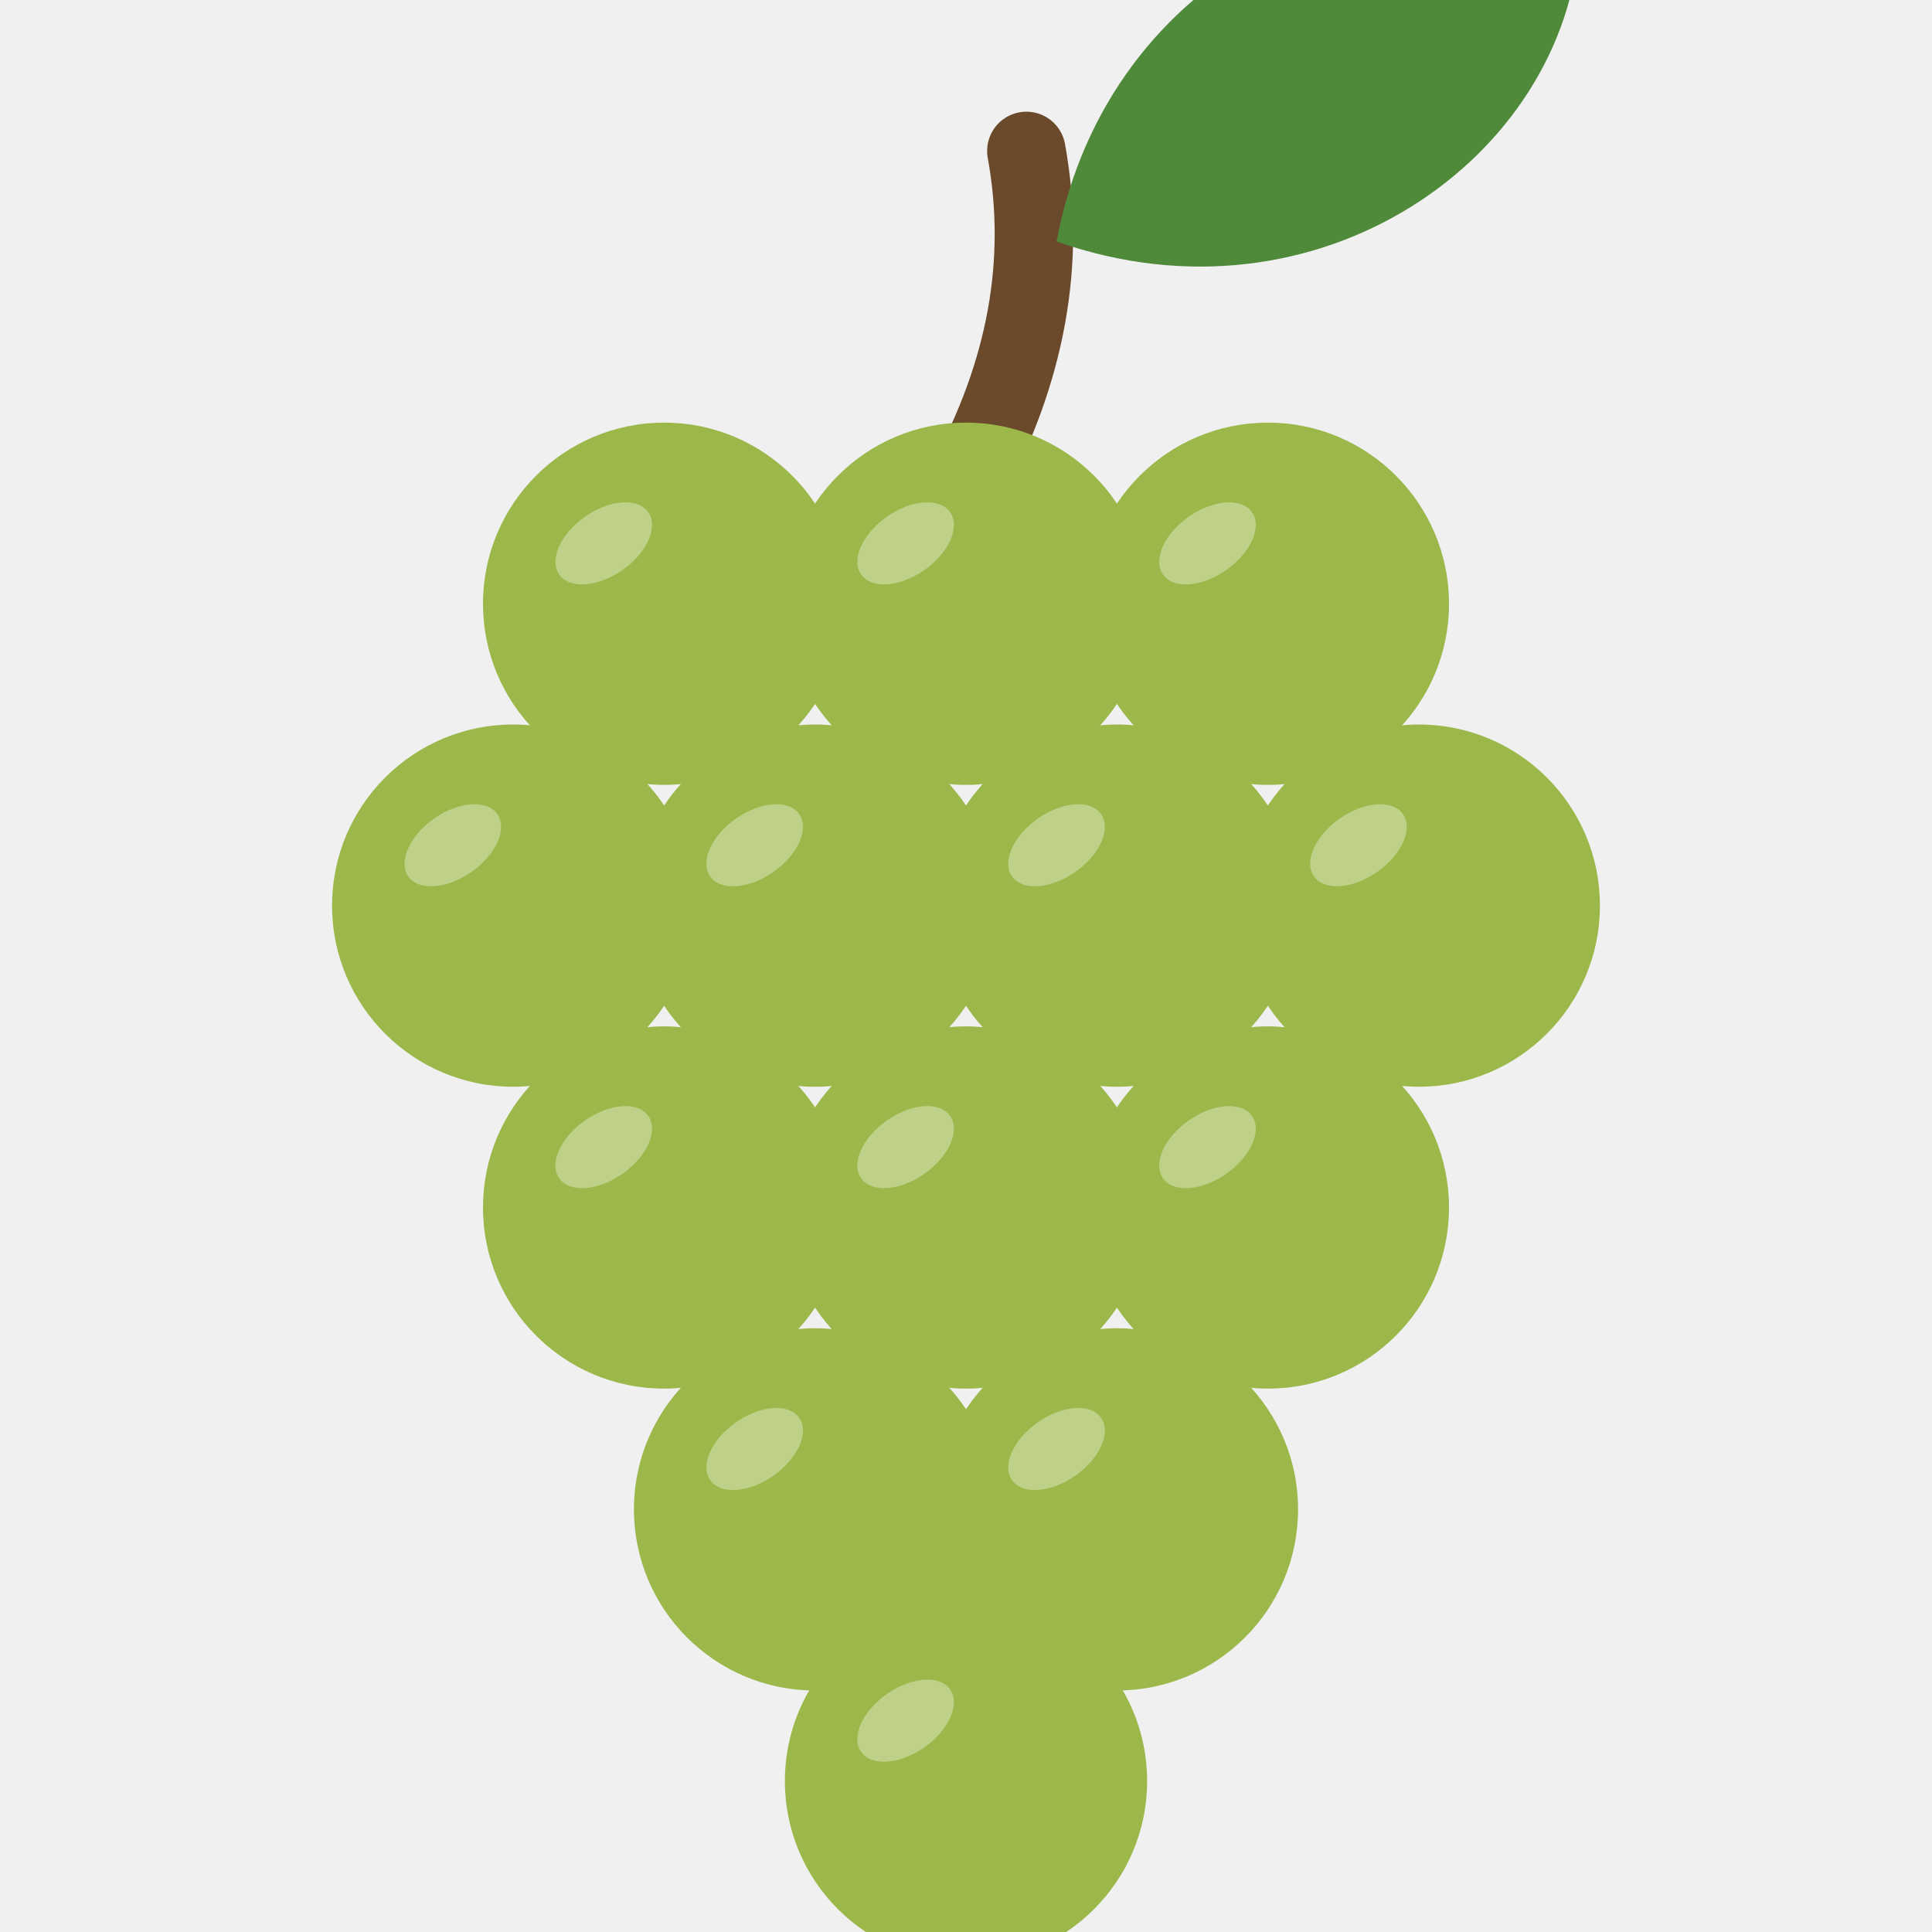
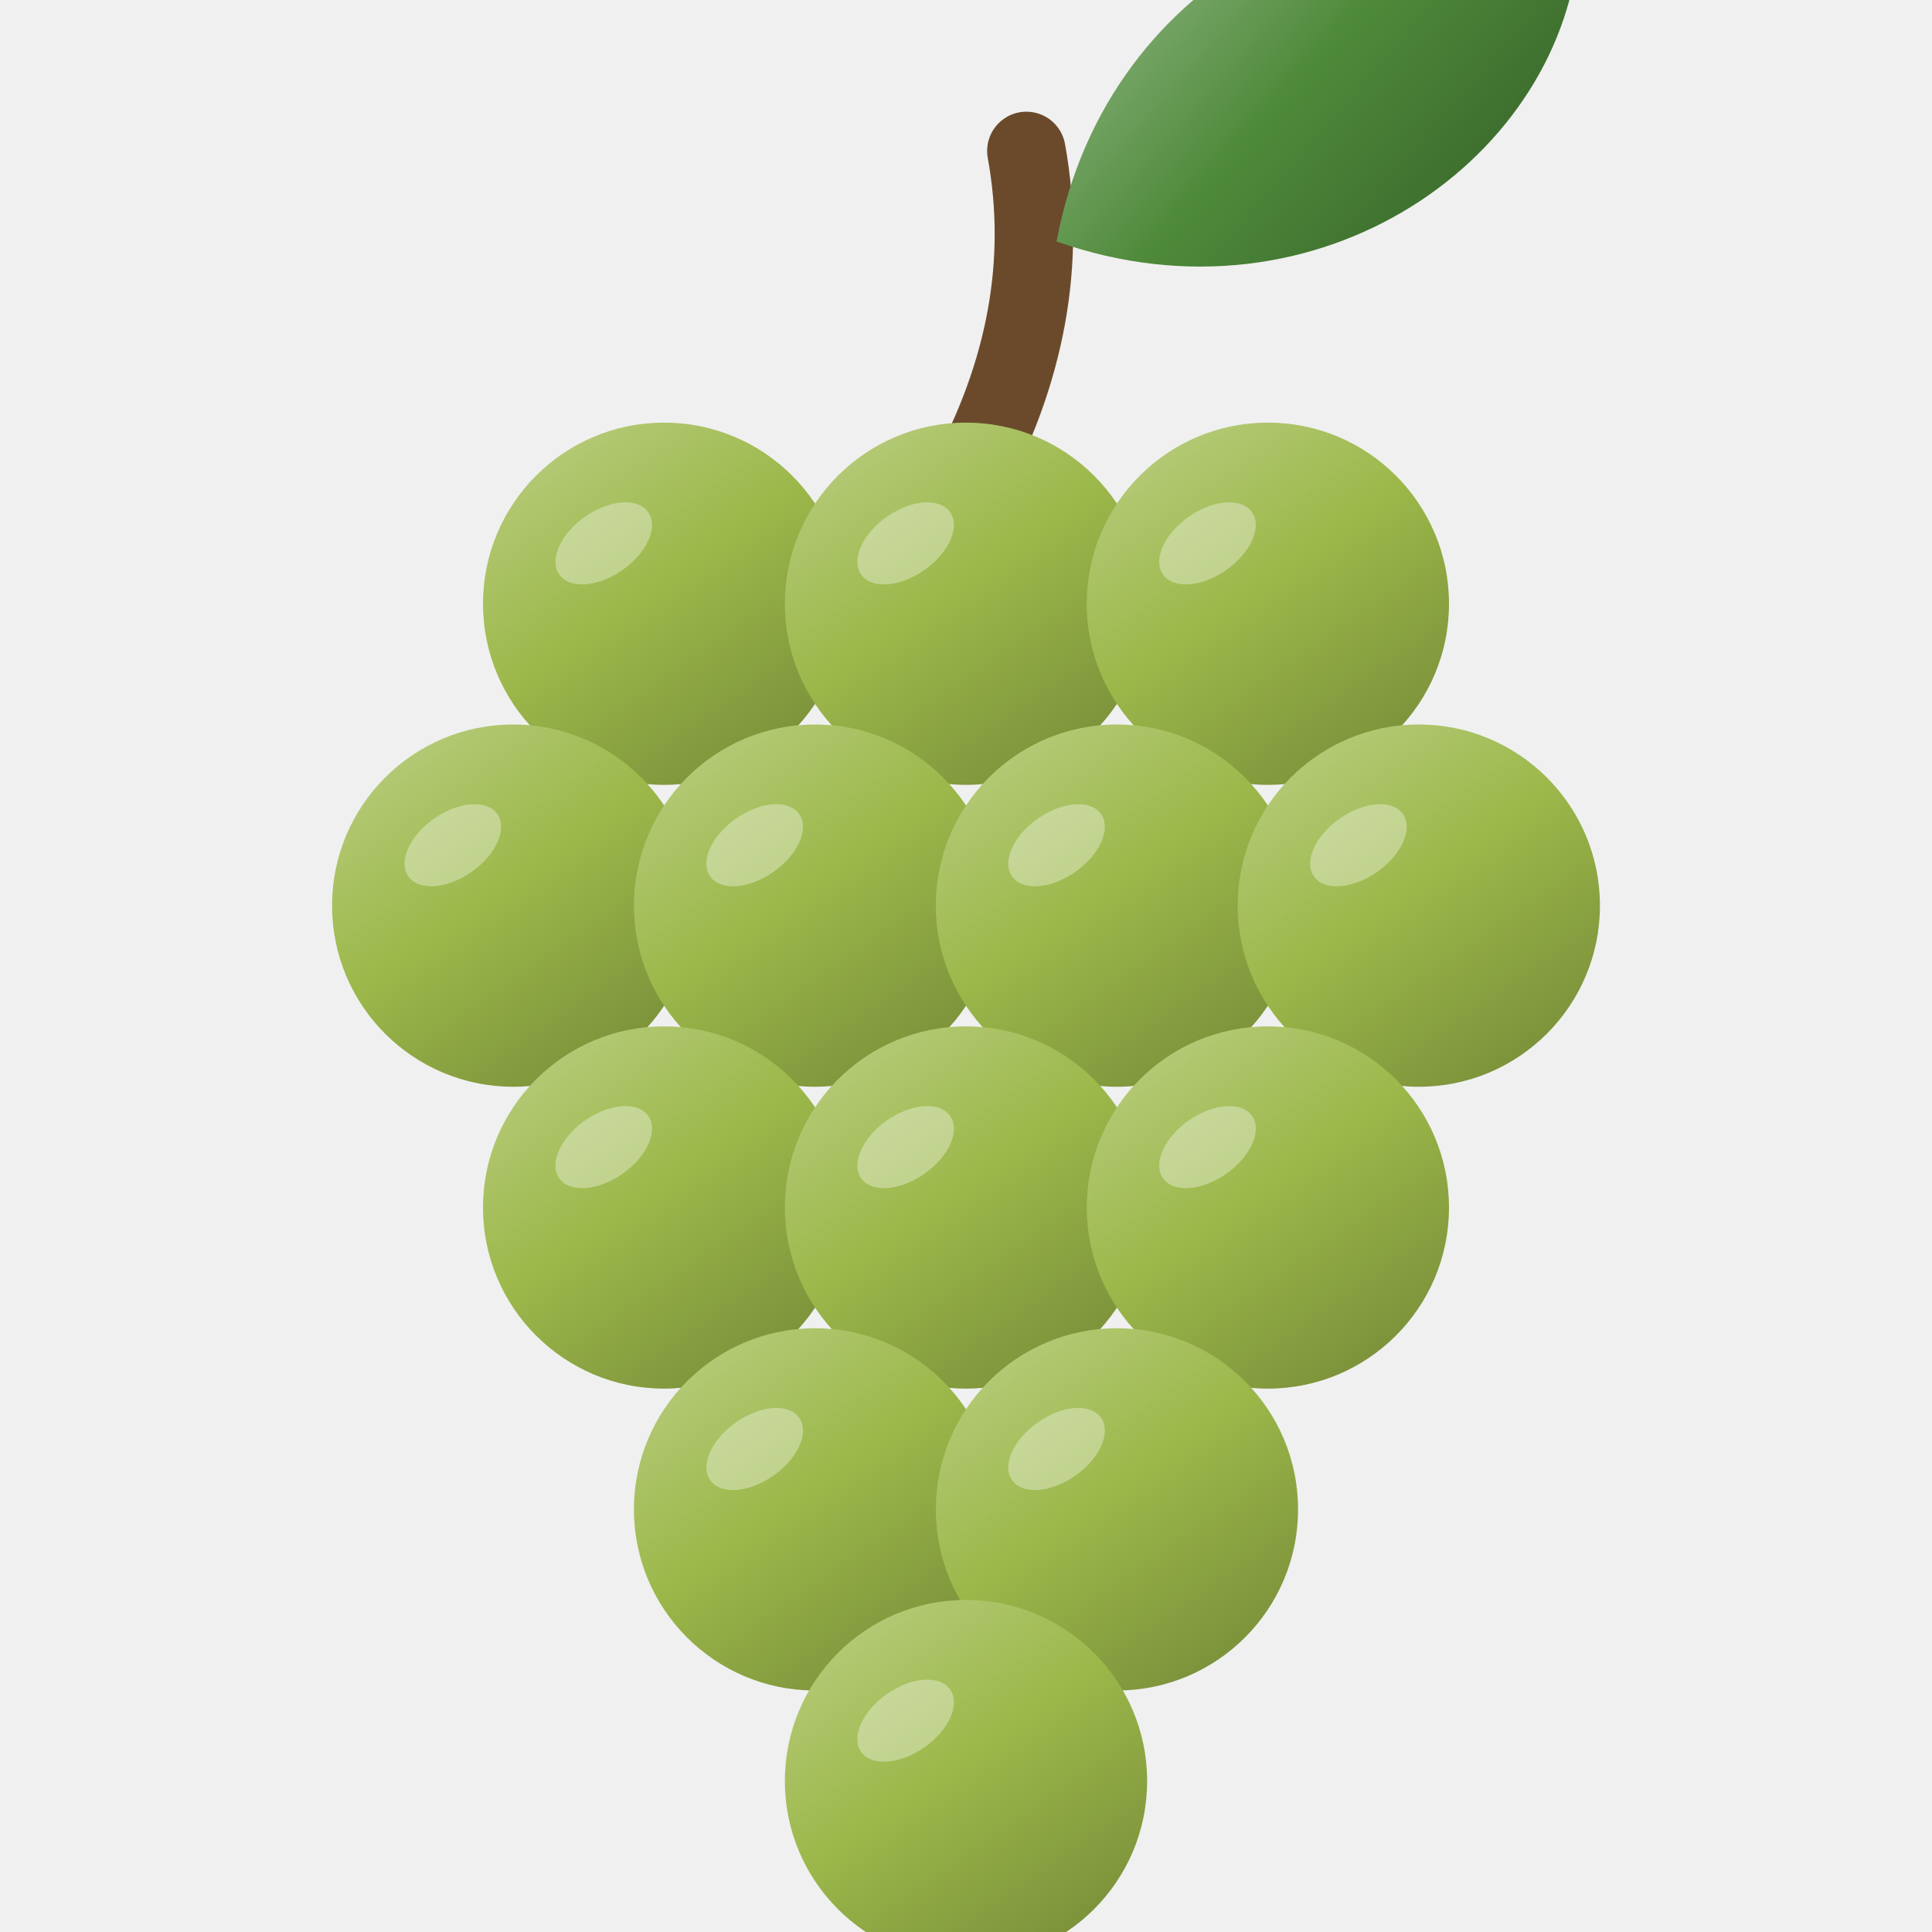
<svg xmlns="http://www.w3.org/2000/svg" viewBox="0 0 64 64" width="64" height="64">
+   <defs>
+     <linearGradient id="shade-0" x1="15%" y1="0%" x2="85%" y2="100%">
+       <stop offset="0" stop-color="#80ab71" />
+       <stop offset=".45" stop-color="#4E8A3A" />
+       <stop offset="1" stop-color="#3b692c" />
+     </linearGradient>
+     <linearGradient id="shade-1" x1="15%" y1="0%" x2="85%" y2="100%">
+       <stop offset="0" stop-color="#b8cc7d" />
+       <stop offset=".45" stop-color="#9CB84A" />
+       <stop offset="1" stop-color="#778c38" />
+     </linearGradient>
+   </defs>
  <path d="M32 16 Q35 10.5 34 5" stroke="#6B4A2B" stroke-width="2.6" fill="none" stroke-linecap="round" />
-   <path d="M0 0 C6 -7 16 -6 20 0 C16 6 6 7 0 0Z" fill="#4E8A3A" transform="translate(35 8) rotate(-30)" />
-   <circle cx="22" cy="20" r="6" fill="#9CB84A" />
+   <path d="M0 0 C6 -7 16 -6 20 0 C16 6 6 7 0 0Z" fill="url(#shade-0)" transform="translate(35 8) rotate(-30)" />
+   <circle cx="22" cy="20" r="6" fill="url(#shade-1)" />
  <ellipse cx="20" cy="18" rx="1.8" ry="1.08" fill="#fff" opacity="0.35" transform="rotate(-35 20 18)" />
-   <circle cx="32" cy="20" r="6" fill="#9CB84A" />
+   <circle cx="32" cy="20" r="6" fill="url(#shade-1)" />
  <ellipse cx="30" cy="18" rx="1.8" ry="1.08" fill="#fff" opacity="0.35" transform="rotate(-35 30 18)" />
-   <circle cx="42" cy="20" r="6" fill="#9CB84A" />
+   <circle cx="42" cy="20" r="6" fill="url(#shade-1)" />
  <ellipse cx="40" cy="18" rx="1.8" ry="1.08" fill="#fff" opacity="0.35" transform="rotate(-35 40 18)" />
-   <circle cx="17" cy="30" r="6" fill="#9CB84A" />
+   <circle cx="17" cy="30" r="6" fill="url(#shade-1)" />
  <ellipse cx="15" cy="28" rx="1.8" ry="1.08" fill="#fff" opacity="0.35" transform="rotate(-35 15 28)" />
-   <circle cx="27" cy="30" r="6" fill="#9CB84A" />
+   <circle cx="27" cy="30" r="6" fill="url(#shade-1)" />
  <ellipse cx="25" cy="28" rx="1.8" ry="1.08" fill="#fff" opacity="0.35" transform="rotate(-35 25 28)" />
-   <circle cx="37" cy="30" r="6" fill="#9CB84A" />
+   <circle cx="37" cy="30" r="6" fill="url(#shade-1)" />
  <ellipse cx="35" cy="28" rx="1.8" ry="1.08" fill="#fff" opacity="0.35" transform="rotate(-35 35 28)" />
-   <circle cx="47" cy="30" r="6" fill="#9CB84A" />
+   <circle cx="47" cy="30" r="6" fill="url(#shade-1)" />
  <ellipse cx="45" cy="28" rx="1.8" ry="1.08" fill="#fff" opacity="0.35" transform="rotate(-35 45 28)" />
-   <circle cx="22" cy="40" r="6" fill="#9CB84A" />
+   <circle cx="22" cy="40" r="6" fill="url(#shade-1)" />
  <ellipse cx="20" cy="38" rx="1.8" ry="1.08" fill="#fff" opacity="0.35" transform="rotate(-35 20 38)" />
-   <circle cx="32" cy="40" r="6" fill="#9CB84A" />
+   <circle cx="32" cy="40" r="6" fill="url(#shade-1)" />
  <ellipse cx="30" cy="38" rx="1.8" ry="1.08" fill="#fff" opacity="0.35" transform="rotate(-35 30 38)" />
-   <circle cx="42" cy="40" r="6" fill="#9CB84A" />
+   <circle cx="42" cy="40" r="6" fill="url(#shade-1)" />
  <ellipse cx="40" cy="38" rx="1.8" ry="1.08" fill="#fff" opacity="0.35" transform="rotate(-35 40 38)" />
-   <circle cx="27" cy="50" r="6" fill="#9CB84A" />
+   <circle cx="27" cy="50" r="6" fill="url(#shade-1)" />
  <ellipse cx="25" cy="48" rx="1.8" ry="1.08" fill="#fff" opacity="0.35" transform="rotate(-35 25 48)" />
-   <circle cx="37" cy="50" r="6" fill="#9CB84A" />
+   <circle cx="37" cy="50" r="6" fill="url(#shade-1)" />
  <ellipse cx="35" cy="48" rx="1.8" ry="1.08" fill="#fff" opacity="0.35" transform="rotate(-35 35 48)" />
-   <circle cx="32" cy="59" r="6" fill="#9CB84A" />
+   <circle cx="32" cy="59" r="6" fill="url(#shade-1)" />
  <ellipse cx="30" cy="57" rx="1.8" ry="1.08" fill="#fff" opacity="0.35" transform="rotate(-35 30 57)" />
</svg>
